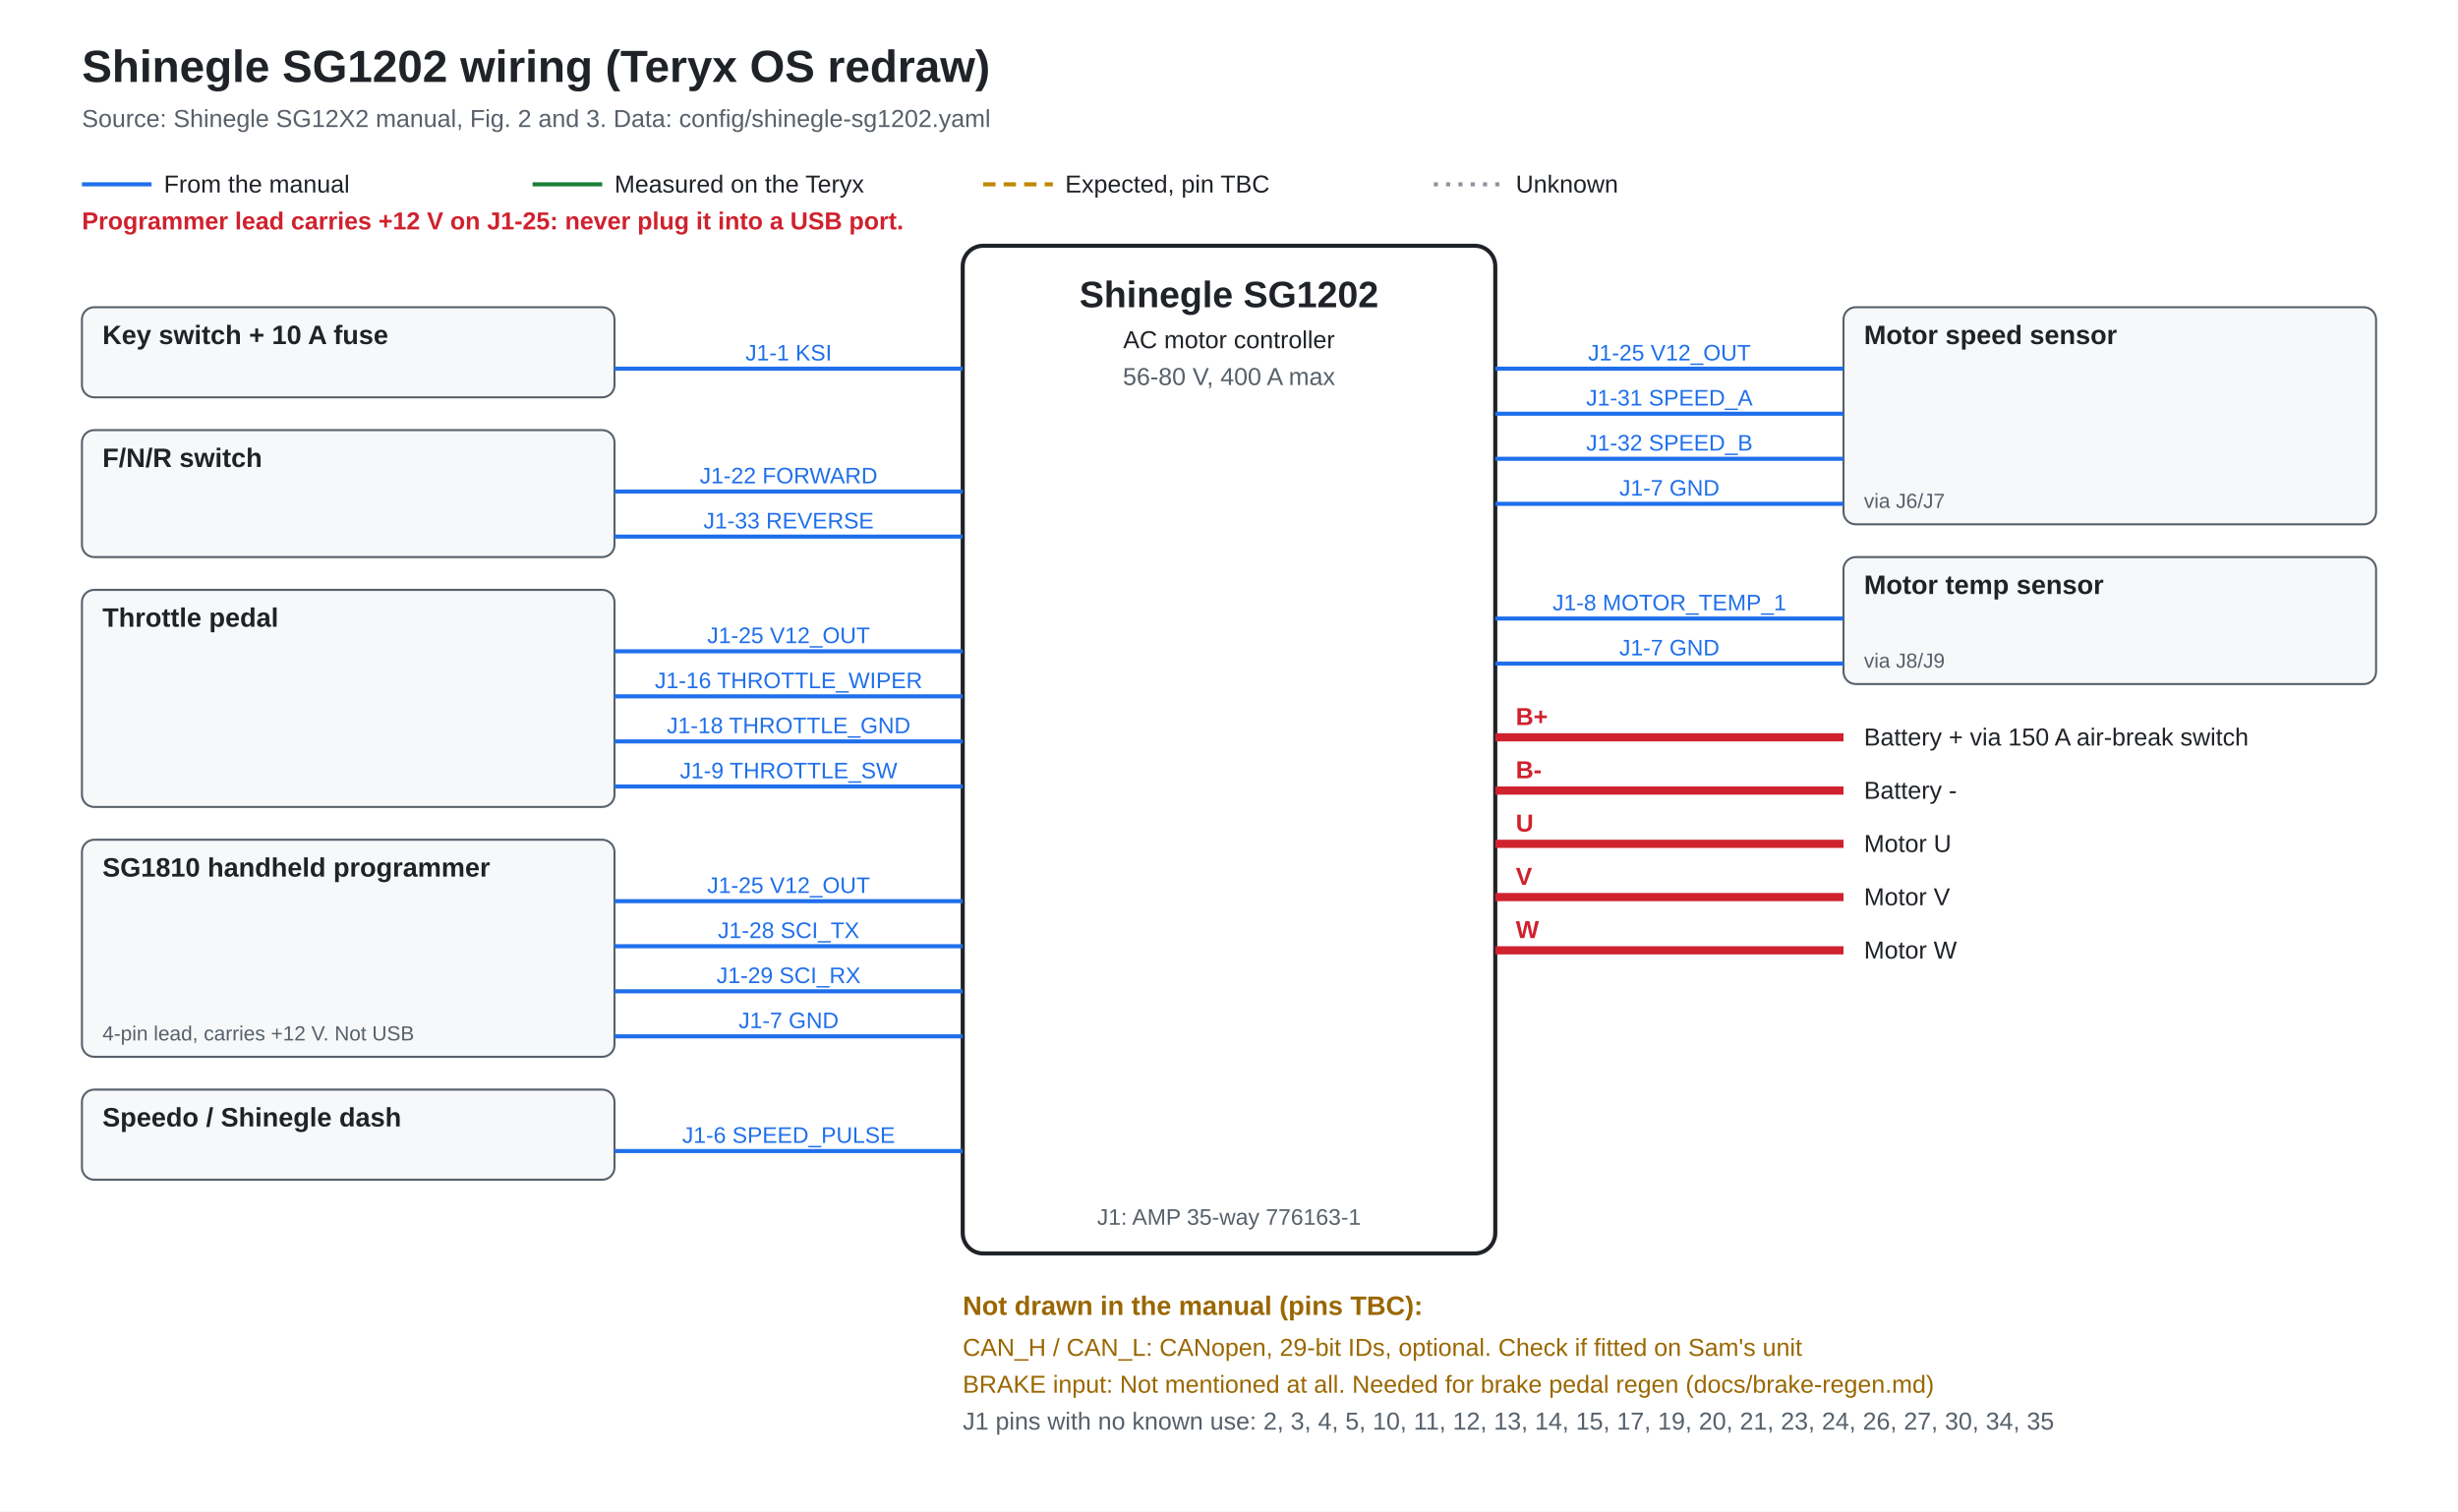
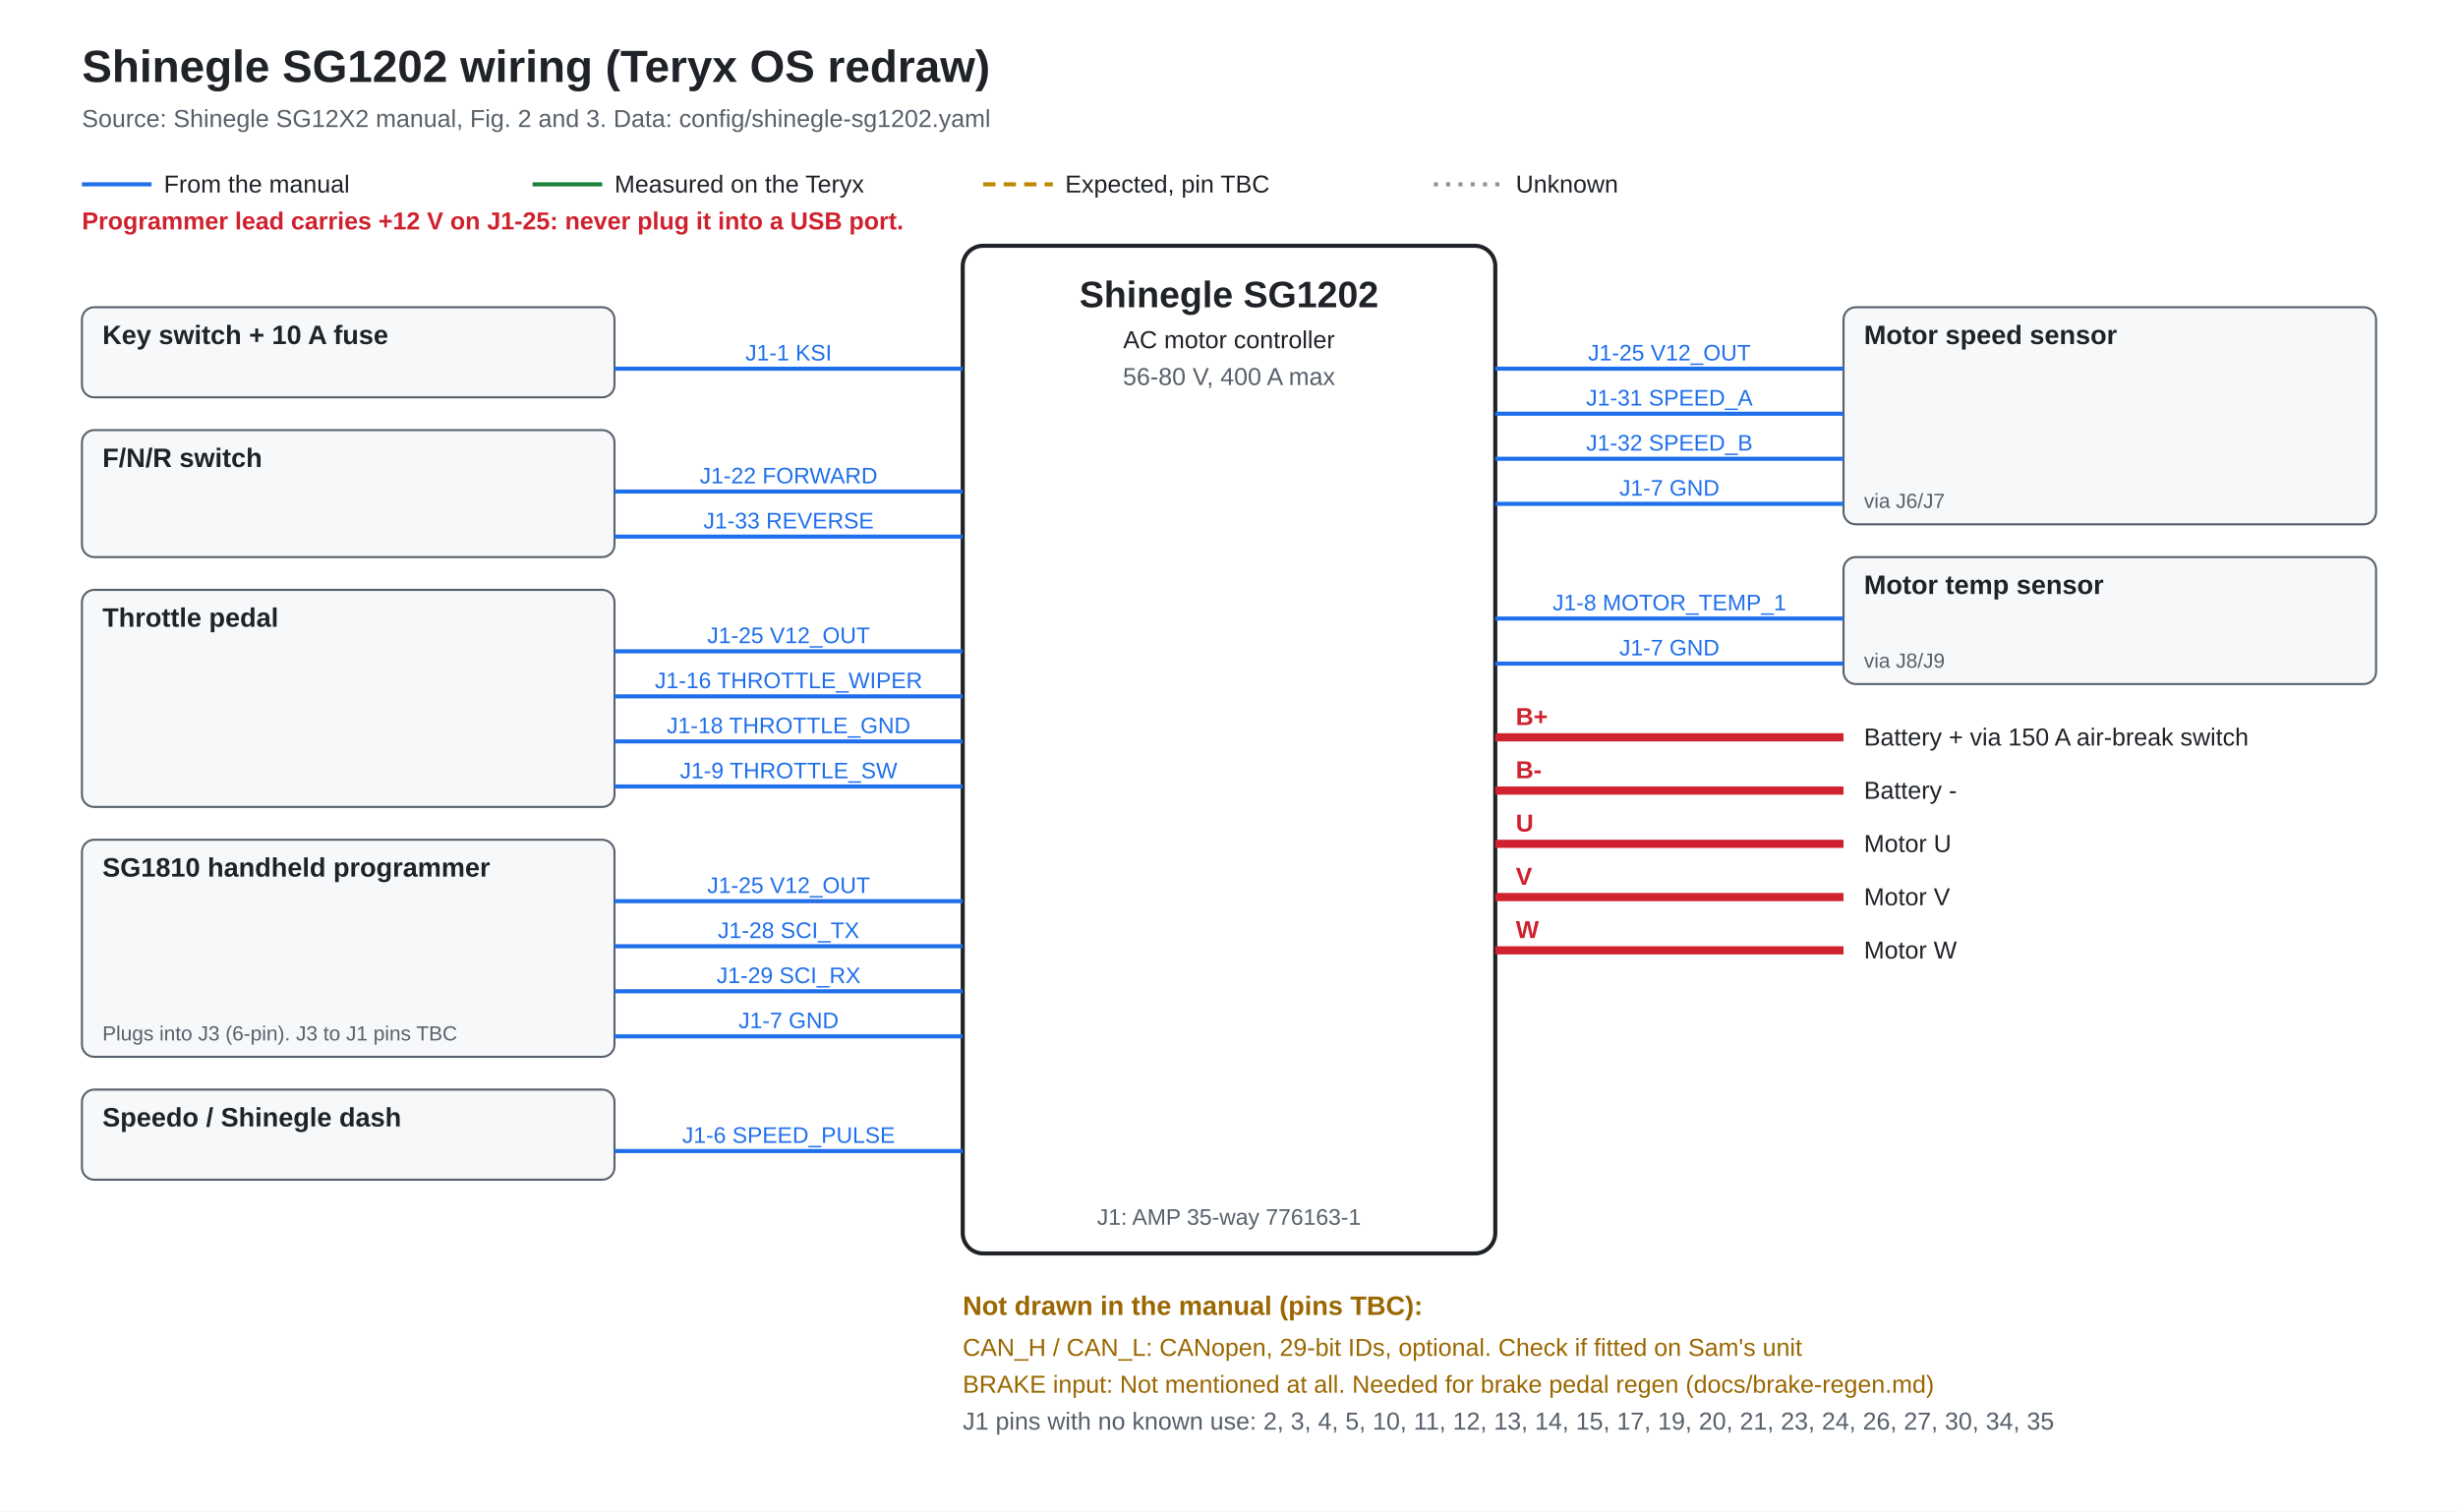
<svg xmlns="http://www.w3.org/2000/svg" viewBox="0 0 1200 738" width="1200" height="738" font-family="Arial, Helvetica, sans-serif">
  <rect width="1200" height="738" fill="#ffffff" />
  <text x="40" y="40" font-size="22" text-anchor="start" font-weight="bold" fill="#1f2328">Shinegle SG1202 wiring (Teryx OS redraw)</text>
  <text x="40" y="62" font-size="12" text-anchor="start" font-weight="normal" fill="#57606a">Source: Shinegle SG12X2 manual, Fig. 2 and 3. Data: config/shinegle-sg1202.yaml</text>
  <line x1="40" y1="90" x2="74" y2="90" stroke="#1f6feb" stroke-width="2" />
  <text x="80" y="94" font-size="12" text-anchor="start" font-weight="normal" fill="#1f2328">From the manual</text>
  <line x1="260" y1="90" x2="294" y2="90" stroke="#1a7f37" stroke-width="2" />
  <text x="300" y="94" font-size="12" text-anchor="start" font-weight="normal" fill="#1f2328">Measured on the Teryx</text>
  <line x1="480" y1="90" x2="514" y2="90" stroke="#bf8700" stroke-width="2" stroke-dasharray="6 4" />
  <text x="520" y="94" font-size="12" text-anchor="start" font-weight="normal" fill="#1f2328">Expected, pin TBC</text>
  <line x1="700" y1="90" x2="734" y2="90" stroke="#8c959f" stroke-width="2" stroke-dasharray="2 4" />
  <text x="740" y="94" font-size="12" text-anchor="start" font-weight="normal" fill="#1f2328">Unknown</text>
  <text x="40" y="112" font-size="12" text-anchor="start" font-weight="bold" fill="#cf222e">Programmer lead carries +12 V on J1-25: never plug it into a USB port.</text>
  <rect x="470" y="120" width="260" height="492" rx="10" fill="#ffffff" stroke="#1f2328" stroke-width="2" />
  <text x="600.0" y="150" font-size="18" text-anchor="middle" font-weight="bold" fill="#1f2328">Shinegle SG1202</text>
  <text x="600.0" y="170" font-size="12" text-anchor="middle" font-weight="normal" fill="#1f2328">AC motor controller</text>
  <text x="600.0" y="188" font-size="12" text-anchor="middle" font-weight="normal" fill="#57606a">56-80 V, 400 A max</text>
  <text x="600.0" y="598" font-size="11" text-anchor="middle" font-weight="normal" fill="#57606a">J1: AMP 35-way 776163-1</text>
  <rect x="40" y="150" width="260" height="44" rx="6" fill="#f6f8fa" stroke="#57606a" />
  <text x="50" y="168" font-size="13" text-anchor="start" font-weight="bold" fill="#1f2328">Key switch + 10 A fuse</text>
  <rect x="40" y="210" width="260" height="62" rx="6" fill="#f6f8fa" stroke="#57606a" />
  <text x="50" y="228" font-size="13" text-anchor="start" font-weight="bold" fill="#1f2328">F/N/R switch</text>
  <rect x="40" y="288" width="260" height="106" rx="6" fill="#f6f8fa" stroke="#57606a" />
  <text x="50" y="306" font-size="13" text-anchor="start" font-weight="bold" fill="#1f2328">Throttle pedal</text>
  <rect x="40" y="410" width="260" height="106" rx="6" fill="#f6f8fa" stroke="#57606a" />
  <text x="50" y="428" font-size="13" text-anchor="start" font-weight="bold" fill="#1f2328">SG1810 handheld programmer</text>
-   <text x="50" y="508" font-size="10" text-anchor="start" font-weight="normal" fill="#57606a">4-pin lead, carries +12 V. Not USB</text>
+   <text x="50" y="508" font-size="10" text-anchor="start" font-weight="normal" fill="#57606a">Plugs into J3 (6-pin). J3 to J1 pins TBC</text>
  <rect x="40" y="532" width="260" height="44" rx="6" fill="#f6f8fa" stroke="#57606a" />
  <text x="50" y="550" font-size="13" text-anchor="start" font-weight="bold" fill="#1f2328">Speedo / Shinegle dash</text>
  <rect x="900" y="150" width="260" height="106" rx="6" fill="#f6f8fa" stroke="#57606a" />
  <text x="910" y="168" font-size="13" text-anchor="start" font-weight="bold" fill="#1f2328">Motor speed sensor</text>
  <text x="910" y="248" font-size="10" text-anchor="start" font-weight="normal" fill="#57606a">via J6/J7</text>
  <rect x="900" y="272" width="260" height="62" rx="6" fill="#f6f8fa" stroke="#57606a" />
  <text x="910" y="290" font-size="13" text-anchor="start" font-weight="bold" fill="#1f2328">Motor temp sensor</text>
  <text x="910" y="326" font-size="10" text-anchor="start" font-weight="normal" fill="#57606a">via J8/J9</text>
  <text x="910" y="364" font-size="12" text-anchor="start" font-weight="normal" fill="#1f2328">Battery + via 150 A air-break switch</text>
  <text x="910" y="390" font-size="12" text-anchor="start" font-weight="normal" fill="#1f2328">Battery -</text>
  <text x="910" y="416" font-size="12" text-anchor="start" font-weight="normal" fill="#1f2328">Motor U</text>
  <text x="910" y="442" font-size="12" text-anchor="start" font-weight="normal" fill="#1f2328">Motor V</text>
  <text x="910" y="468" font-size="12" text-anchor="start" font-weight="normal" fill="#1f2328">Motor W</text>
  <g data-pin="J1-1" data-name="KSI" data-status="from_manual">
    <line x1="300" y1="180" x2="470" y2="180" stroke="#1f6feb" stroke-width="2" />
    <text x="385.0" y="176" font-size="11" text-anchor="middle" font-weight="normal" fill="#1f6feb">J1-1 KSI</text>
  </g>
  <g data-pin="J1-22" data-name="FORWARD" data-status="from_manual">
    <line x1="300" y1="240" x2="470" y2="240" stroke="#1f6feb" stroke-width="2" />
    <text x="385.0" y="236" font-size="11" text-anchor="middle" font-weight="normal" fill="#1f6feb">J1-22 FORWARD</text>
  </g>
  <g data-pin="J1-33" data-name="REVERSE" data-status="from_manual">
    <line x1="300" y1="262" x2="470" y2="262" stroke="#1f6feb" stroke-width="2" />
    <text x="385.0" y="258" font-size="11" text-anchor="middle" font-weight="normal" fill="#1f6feb">J1-33 REVERSE</text>
  </g>
  <g data-pin="J1-25" data-name="V12_OUT" data-status="from_manual">
    <line x1="300" y1="318" x2="470" y2="318" stroke="#1f6feb" stroke-width="2" />
    <text x="385.0" y="314" font-size="11" text-anchor="middle" font-weight="normal" fill="#1f6feb">J1-25 V12_OUT</text>
  </g>
  <g data-pin="J1-16" data-name="THROTTLE_WIPER" data-status="from_manual">
    <line x1="300" y1="340" x2="470" y2="340" stroke="#1f6feb" stroke-width="2" />
    <text x="385.0" y="336" font-size="11" text-anchor="middle" font-weight="normal" fill="#1f6feb">J1-16 THROTTLE_WIPER</text>
  </g>
  <g data-pin="J1-18" data-name="THROTTLE_GND" data-status="from_manual">
    <line x1="300" y1="362" x2="470" y2="362" stroke="#1f6feb" stroke-width="2" />
    <text x="385.0" y="358" font-size="11" text-anchor="middle" font-weight="normal" fill="#1f6feb">J1-18 THROTTLE_GND</text>
  </g>
  <g data-pin="J1-9" data-name="THROTTLE_SW" data-status="from_manual">
    <line x1="300" y1="384" x2="470" y2="384" stroke="#1f6feb" stroke-width="2" />
    <text x="385.0" y="380" font-size="11" text-anchor="middle" font-weight="normal" fill="#1f6feb">J1-9 THROTTLE_SW</text>
  </g>
  <g data-pin="J1-25" data-name="V12_OUT" data-status="from_manual">
    <line x1="300" y1="440" x2="470" y2="440" stroke="#1f6feb" stroke-width="2" />
    <text x="385.0" y="436" font-size="11" text-anchor="middle" font-weight="normal" fill="#1f6feb">J1-25 V12_OUT</text>
  </g>
  <g data-pin="J1-28" data-name="SCI_TX" data-status="from_manual">
    <line x1="300" y1="462" x2="470" y2="462" stroke="#1f6feb" stroke-width="2" />
    <text x="385.0" y="458" font-size="11" text-anchor="middle" font-weight="normal" fill="#1f6feb">J1-28 SCI_TX</text>
  </g>
  <g data-pin="J1-29" data-name="SCI_RX" data-status="from_manual">
    <line x1="300" y1="484" x2="470" y2="484" stroke="#1f6feb" stroke-width="2" />
    <text x="385.0" y="480" font-size="11" text-anchor="middle" font-weight="normal" fill="#1f6feb">J1-29 SCI_RX</text>
  </g>
  <g data-pin="J1-7" data-name="GND" data-status="from_manual">
    <line x1="300" y1="506" x2="470" y2="506" stroke="#1f6feb" stroke-width="2" />
    <text x="385.0" y="502" font-size="11" text-anchor="middle" font-weight="normal" fill="#1f6feb">J1-7 GND</text>
  </g>
  <g data-pin="J1-6" data-name="SPEED_PULSE" data-status="from_manual">
    <line x1="300" y1="562" x2="470" y2="562" stroke="#1f6feb" stroke-width="2" />
    <text x="385.0" y="558" font-size="11" text-anchor="middle" font-weight="normal" fill="#1f6feb">J1-6 SPEED_PULSE</text>
  </g>
  <g data-pin="J1-25" data-name="V12_OUT" data-status="from_manual">
    <line x1="730" y1="180" x2="900" y2="180" stroke="#1f6feb" stroke-width="2" />
    <text x="815.0" y="176" font-size="11" text-anchor="middle" font-weight="normal" fill="#1f6feb">J1-25 V12_OUT</text>
  </g>
  <g data-pin="J1-31" data-name="SPEED_A" data-status="from_manual">
    <line x1="730" y1="202" x2="900" y2="202" stroke="#1f6feb" stroke-width="2" />
    <text x="815.0" y="198" font-size="11" text-anchor="middle" font-weight="normal" fill="#1f6feb">J1-31 SPEED_A</text>
  </g>
  <g data-pin="J1-32" data-name="SPEED_B" data-status="from_manual">
    <line x1="730" y1="224" x2="900" y2="224" stroke="#1f6feb" stroke-width="2" />
    <text x="815.0" y="220" font-size="11" text-anchor="middle" font-weight="normal" fill="#1f6feb">J1-32 SPEED_B</text>
  </g>
  <g data-pin="J1-7" data-name="GND" data-status="from_manual">
    <line x1="730" y1="246" x2="900" y2="246" stroke="#1f6feb" stroke-width="2" />
    <text x="815.0" y="242" font-size="11" text-anchor="middle" font-weight="normal" fill="#1f6feb">J1-7 GND</text>
  </g>
  <g data-pin="J1-8" data-name="MOTOR_TEMP_1" data-status="from_manual">
    <line x1="730" y1="302" x2="900" y2="302" stroke="#1f6feb" stroke-width="2" />
    <text x="815.0" y="298" font-size="11" text-anchor="middle" font-weight="normal" fill="#1f6feb">J1-8 MOTOR_TEMP_1</text>
  </g>
  <g data-pin="J1-7" data-name="GND" data-status="from_manual">
    <line x1="730" y1="324" x2="900" y2="324" stroke="#1f6feb" stroke-width="2" />
    <text x="815.0" y="320" font-size="11" text-anchor="middle" font-weight="normal" fill="#1f6feb">J1-7 GND</text>
  </g>
  <g data-pin="B+" data-status="from_manual">
    <line x1="730" y1="360" x2="900" y2="360" stroke="#cf222e" stroke-width="4" />
    <text x="740" y="354" font-size="12" text-anchor="start" font-weight="bold" fill="#cf222e">B+</text>
  </g>
  <g data-pin="B-" data-status="from_manual">
    <line x1="730" y1="386" x2="900" y2="386" stroke="#cf222e" stroke-width="4" />
    <text x="740" y="380" font-size="12" text-anchor="start" font-weight="bold" fill="#cf222e">B-</text>
  </g>
  <g data-pin="U" data-status="from_manual">
    <line x1="730" y1="412" x2="900" y2="412" stroke="#cf222e" stroke-width="4" />
    <text x="740" y="406" font-size="12" text-anchor="start" font-weight="bold" fill="#cf222e">U</text>
  </g>
  <g data-pin="V" data-status="from_manual">
    <line x1="730" y1="438" x2="900" y2="438" stroke="#cf222e" stroke-width="4" />
    <text x="740" y="432" font-size="12" text-anchor="start" font-weight="bold" fill="#cf222e">V</text>
  </g>
  <g data-pin="W" data-status="from_manual">
    <line x1="730" y1="464" x2="900" y2="464" stroke="#cf222e" stroke-width="4" />
    <text x="740" y="458" font-size="12" text-anchor="start" font-weight="bold" fill="#cf222e">W</text>
  </g>
  <text x="470" y="642" font-size="13" text-anchor="start" font-weight="bold" fill="#9a6700">Not drawn in the manual (pins TBC):</text>
  <g data-pin="TBC" data-name="CAN_H / CAN_L" data-status="tbc">
    <text x="470" y="662" font-size="12" text-anchor="start" font-weight="normal" fill="#9a6700">CAN_H / CAN_L: CANopen, 29-bit IDs, optional. Check if fitted on Sam's unit</text>
  </g>
  <g data-pin="TBC" data-name="BRAKE input" data-status="tbc">
    <text x="470" y="680" font-size="12" text-anchor="start" font-weight="normal" fill="#9a6700">BRAKE input: Not mentioned at all. Needed for brake pedal regen (docs/brake-regen.md)</text>
  </g>
  <text x="470" y="698" font-size="12" text-anchor="start" font-weight="normal" fill="#57606a">J1 pins with no known use: 2, 3, 4, 5, 10, 11, 12, 13, 14, 15, 17, 19, 20, 21, 23, 24, 26, 27, 30, 34, 35</text>
</svg>
